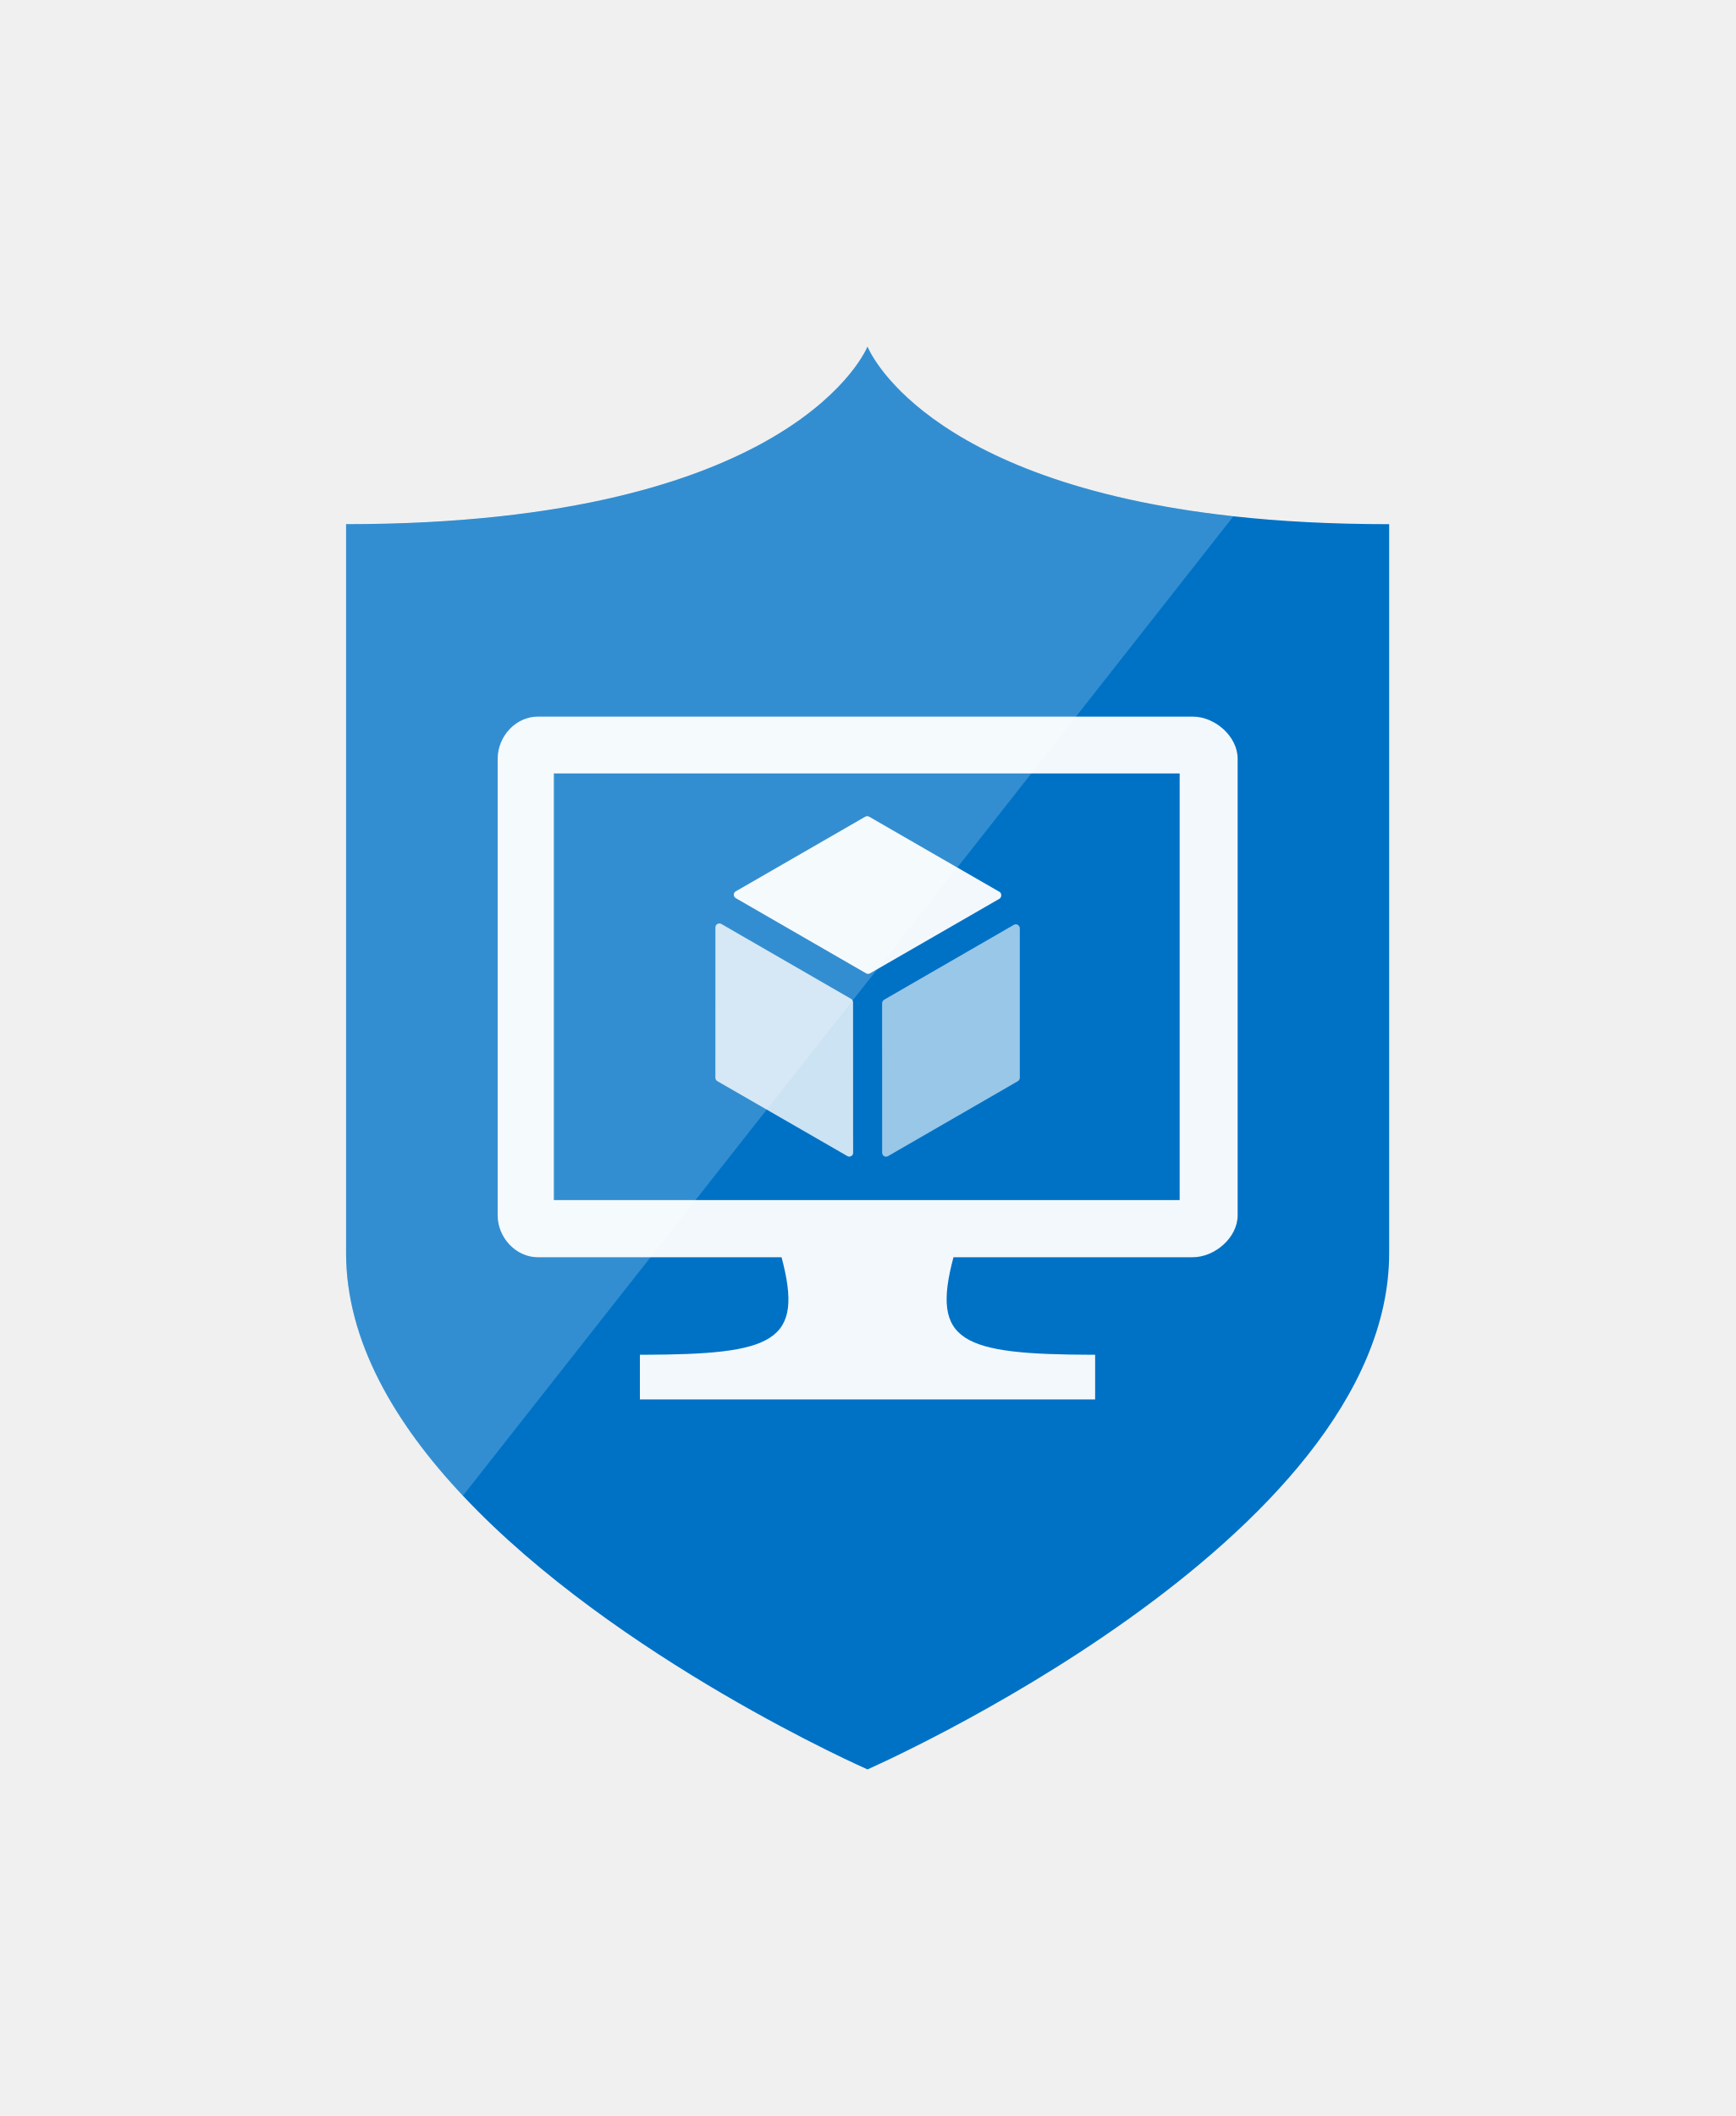
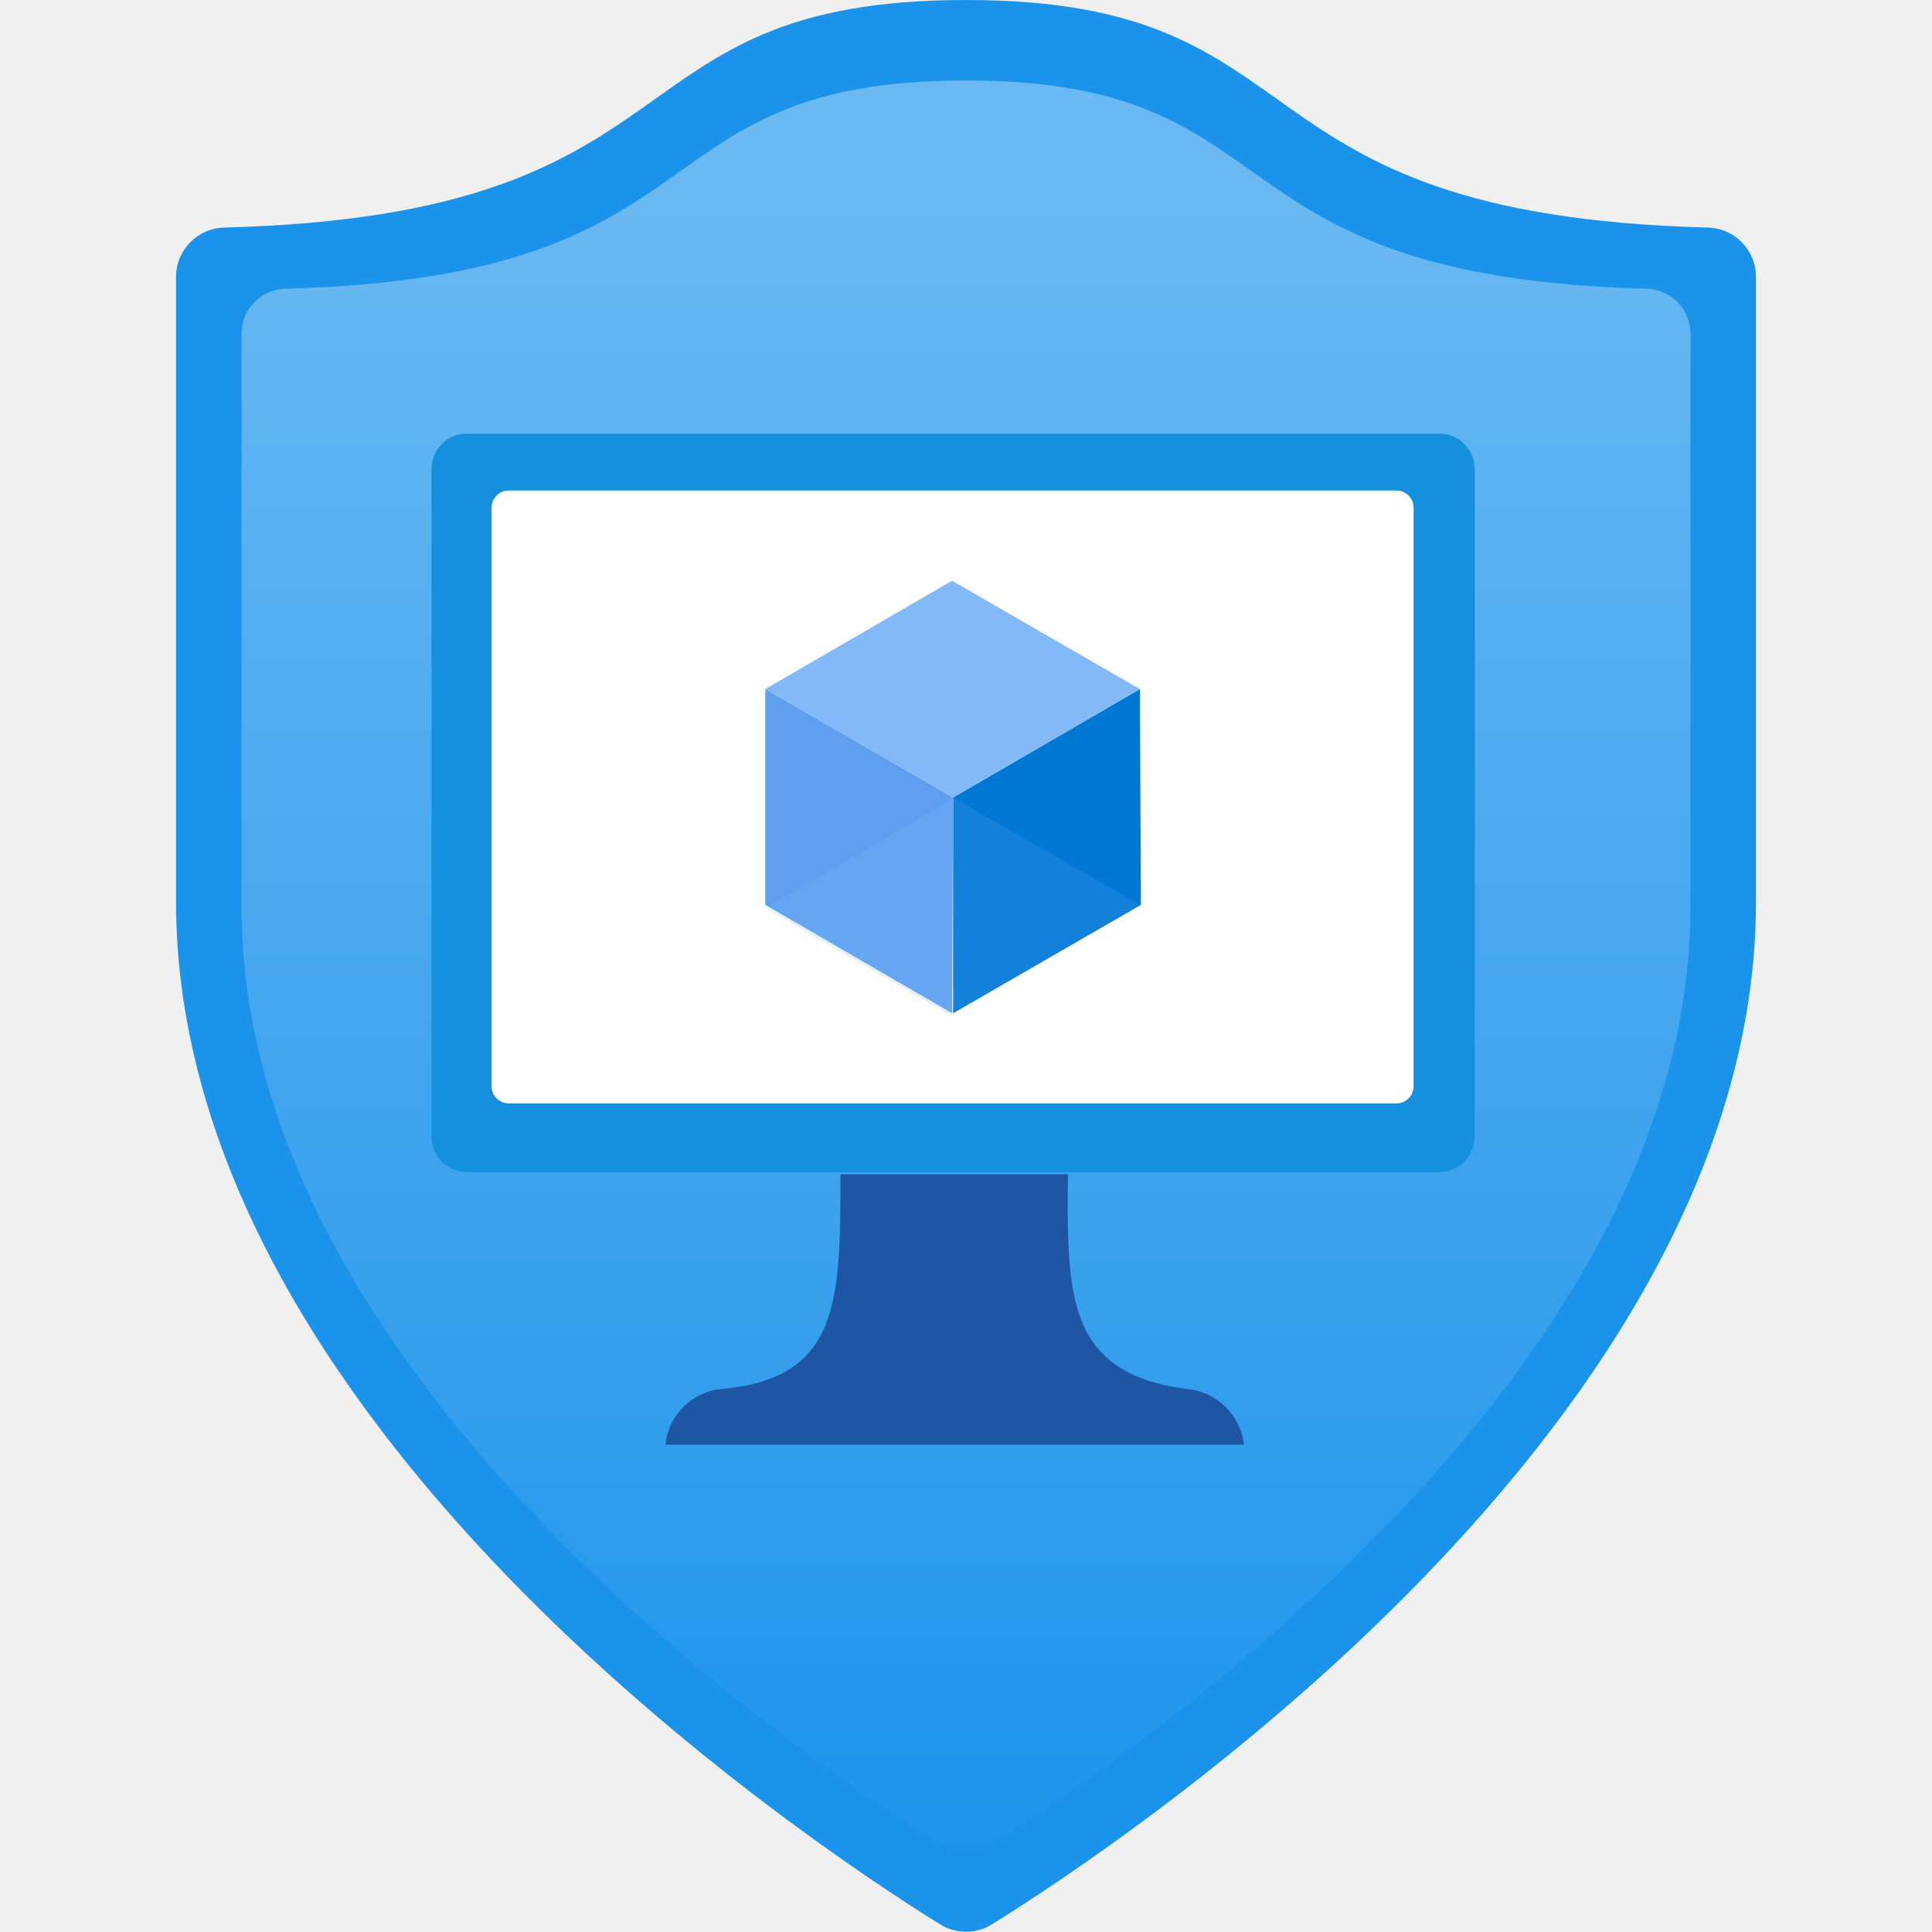
- <svg xmlns="http://www.w3.org/2000/svg" xmlns:ns1="http://schemas.microsoft.com/visio/2003/SVGExtensions/" width="0.852in" height="1.039in" viewBox="0 0 61.368 74.8" xml:space="preserve" color-interpolation-filters="sRGB" class="st7">
-   <ns1:documentProperties ns1:langID="1033" ns1:metric="true" ns1:viewMarkup="false" />
-   <style type="text/css">
- 	
- 		.st1 {fill:#0072c6;stroke:none;stroke-width:12.24}
- 		.st2 {fill:#ffffff;fill-opacity:0.2;stroke:none;stroke-width:12.24}
- 		.st3 {fill:#59b4d9;stroke:none;stroke-width:12.24}
- 		.st4 {fill:#ffffff;fill-opacity:0.95;stroke:none;stroke-width:12.24}
- 		.st5 {fill:#ffffff;fill-opacity:0.8;stroke:none;stroke-width:12.24}
- 		.st6 {fill:#ffffff;fill-opacity:0.6;stroke:none;stroke-width:12.24}
- 		.st7 {fill:none;fill-rule:evenodd;font-size:12px;overflow:visible;stroke-linecap:square;stroke-miterlimit:3}
- 	
- 	</style>
-   <g ns1:mID="0" ns1:index="1" ns1:groupContext="foregroundPage">
-     <ns1:pageProperties ns1:drawingScale="0.0393701" ns1:pageScale="0.0393701" ns1:drawingUnits="24" ns1:shadowOffsetX="9" ns1:shadowOffsetY="-9" />
-     <g id="group5-1" transform="translate(12.24,-12.24)" ns1:mID="5" ns1:groupContext="group">
-       <g id="group6-2" ns1:mID="6" ns1:groupContext="group">
-         <g id="shape7-3" ns1:mID="7" ns1:groupContext="shape">
-           <path d="M31.38 30.48 C20.3 29.26 18.44 24.48 18.44 24.48 C18.44 24.48 15.95 30.76 0 30.76 L0 56.54 C0 59.65          1.73 62.57 4.13 65.12 C9.57 70.91 18.44 74.8 18.44 74.8 C18.44 74.8 36.89 66.72 36.89 56.54 L36.89          30.76 C34.84 30.76 33.01 30.66 31.38 30.48 Z" class="st1" />
-         </g>
-         <g id="shape8-5" ns1:mID="8" ns1:groupContext="shape" transform="translate(-1.8785E-13,-9.67735)">
-           <path d="M23.01 50.81 L31.38 40.16 C20.3 38.93 18.44 34.16 18.44 34.16 C18.44 34.16 15.95 40.44 0 40.44 L0 66.21          C0 69.33 1.73 72.25 4.13 74.8 L10.32 66.93 L23.01 50.81 Z" class="st2" />
-         </g>
-         <g id="shape9-7" ns1:mID="9" ns1:groupContext="shape" transform="translate(7.34456,-20.1306)">
-           <path d="M0 74.8 L0.03 74.8 L0.03 59.71 L20.27 59.68 L20.27 59.68 L0 59.71 L0 74.8 Z" class="st3" />
-         </g>
-         <g id="shape10-9" ns1:mID="10" ns1:groupContext="shape" transform="translate(5.36099,-13.084)">
-           <path d="M24.58 50.65 L1.42 50.65 C0.64 50.65 0 51.35 0 52.14 L0 68.29 C0 69.07 0.64 69.77 1.42 69.77 L10.05          69.77 L10.04 69.77 C10.84 72.77 9.78 73.21 5.12 73.22 L5.03 73.22 L5.03 74.8 L21.13 74.8 L21.13          73.22 L21.05 73.22 C16.39 73.21 15.32 72.77 16.12 69.77 L16.12 69.77 L24.58 69.77 C25.37 69.77 26.17          69.07 26.17 68.29 L26.17 52.14 C26.17 51.35 25.37 50.65 24.58 50.65 ZM24.12 67.75 L1.98 67.75 L1.98          52.66 L24.12 52.66 L24.12 67.75 Z" class="st4" />
-         </g>
-         <g id="shape11-11" ns1:mID="11" ns1:groupContext="shape" transform="translate(13.7109,-28.1344)">
-           <path d="M4.75 74.8 a0.144 0.144 0 0 1 -0.07 -0.02 L0.07 72.12 a0.142 0.142 0 0 1 -0.069          -0.121 C0 71.95 0.03 71.9 0.07 71.88 L4.65 69.24 a0.141 0.141 0 0 1 0.138 1.42109E-14          L9.4 71.9 C9.44 71.92 9.46 71.97 9.46 72.02 C9.46 72.07 9.44 72.11 9.4 72.14 L4.82 74.78 a0.154          0.154 0 0 1 -0.07 0.019 Z" class="st4" />
-         </g>
-         <g id="shape12-13" ns1:mID="12" ns1:groupContext="shape" transform="translate(13.0618,-21.6704)">
-           <path d="M4.74 74.8 a0.131 0.131 0 0 1 -0.07 -0.019 L0.07 72.13 a0.136 0.136 0 0 1 -0.071          -0.121 L0 66.69 C0 66.64 0.03 66.59 0.07 66.57 a0.139 0.139 0 0 1 0.14 -1.42109E-14          L4.8 69.22 a0.145 0.145 0 0 1 0.068 0.122 L4.87 74.66 C4.87 74.71 4.85 74.76 4.8 74.78          a0.154 0.154 0 0 1 -0.069 0.019 Z" class="st5" />
-         </g>
-         <g id="shape13-15" ns1:mID="13" ns1:groupContext="shape" transform="translate(18.9572,-21.6704)">
-           <path d="M0.14 74.8 a0.147 0.147 0 0 1 -0.072 -0.019 a0.141 0.141 0 0 1 -0.067 -0.121          L0 69.37 C0 69.32 0.03 69.28 0.07 69.25 L4.66 66.6 a0.135 0.135 0 0 1 0.138 -1.42109E-14          C4.84 66.63 4.87 66.67 4.87 66.72 L4.87 72.01 a0.137 0.137 0 0 1 -0.07 0.121 L0.21          74.78 a0.129 0.129 0 0 1 -0.067 0.019 Z" class="st6" />
-         </g>
-       </g>
-     </g>
+ <svg viewBox="0 0 18 18" data-islogo="true" class="" role="presentation" focusable="false" id="FxSymbol0-0aa" data-type="1">
+   <g>
+     <path d="M16.36 8.4c0 4.84-5.85 8.74-7.12 9.53a.46.46 0 0 1-.48 0c-1.27-.79-7.12-4.69-7.12-9.53V2.58a.46.46 0 0 1 .45-.46C6.64 2 5.59 0 9 0s2.36 2 6.91 2.12a.46.46 0 0 1 .45.46z" fill="#1b93eb" />
+     <path d="M15.75 8.45c0 4.44-5.36 8-6.53 8.74a.43.43 0 0 1-.44 0c-1.17-.72-6.53-4.3-6.53-8.74V3.11a.42.42 0 0 1 .41-.42C6.83 2.58 5.87.75 9 .75s2.17 1.83 6.34 1.94a.42.42 0 0 1 .41.42z" fill="url(#af90c772-6e29-4516-bd14-58b705974e62)" />
+     <path d="M11.05 12.94c-1.12-.15-1.11-.88-1.1-2H7.83c0 1.17 0 1.9-1.1 2a.58.58 0 0 0-.53.52h5.39a.59.59 0 0 0-.54-.52z" fill="#1f56a3" />
+     <rect x="4.02" y="4.04" width="9.72" height="6.88" rx=".33" fill="#1490df" />
+     <rect x="4.58" y="4.57" width="8.59" height="5.71" rx=".16" class="msportalfx-svg-c01" fill="#ffffff" />
+     <path fill="#0078d4" d="M10.62 6.42l.01 2.01-1.75 1.01V7.43l1.74-1.01z" />
+     <path fill="#83b9f9" d="M10.62 6.42L8.88 7.43 7.13 6.42l1.74-1.01 1.75 1.01z" />
+     <path fill="#5ea0ef" d="M8.88 7.43l-.01 2.01-1.74-1.01V6.42l1.75 1.01z" />
+     <path fill="#5ea0ef" opacity=".2" d="M8.88 7.43v2.01l1.74-1.01-1.74-1z" />
+     <path fill="#83b9f9" opacity=".2" d="M8.87 7.45l.01.01v2.01h-.01L7.13 8.46l1.74-1.01z" />
  </g>
+   <defs>
+     <linearGradient id="af90c772-6e29-4516-bd14-58b705974e62" x1="9" y1="1.36" x2="9" y2="17.87" gradientUnits="userSpaceOnUse">
+       <stop offset="0" stop-color="#6bb9f2" />
+       <stop offset="1" stop-color="#1b93eb" />
+     </linearGradient>
+   </defs>
</svg>
